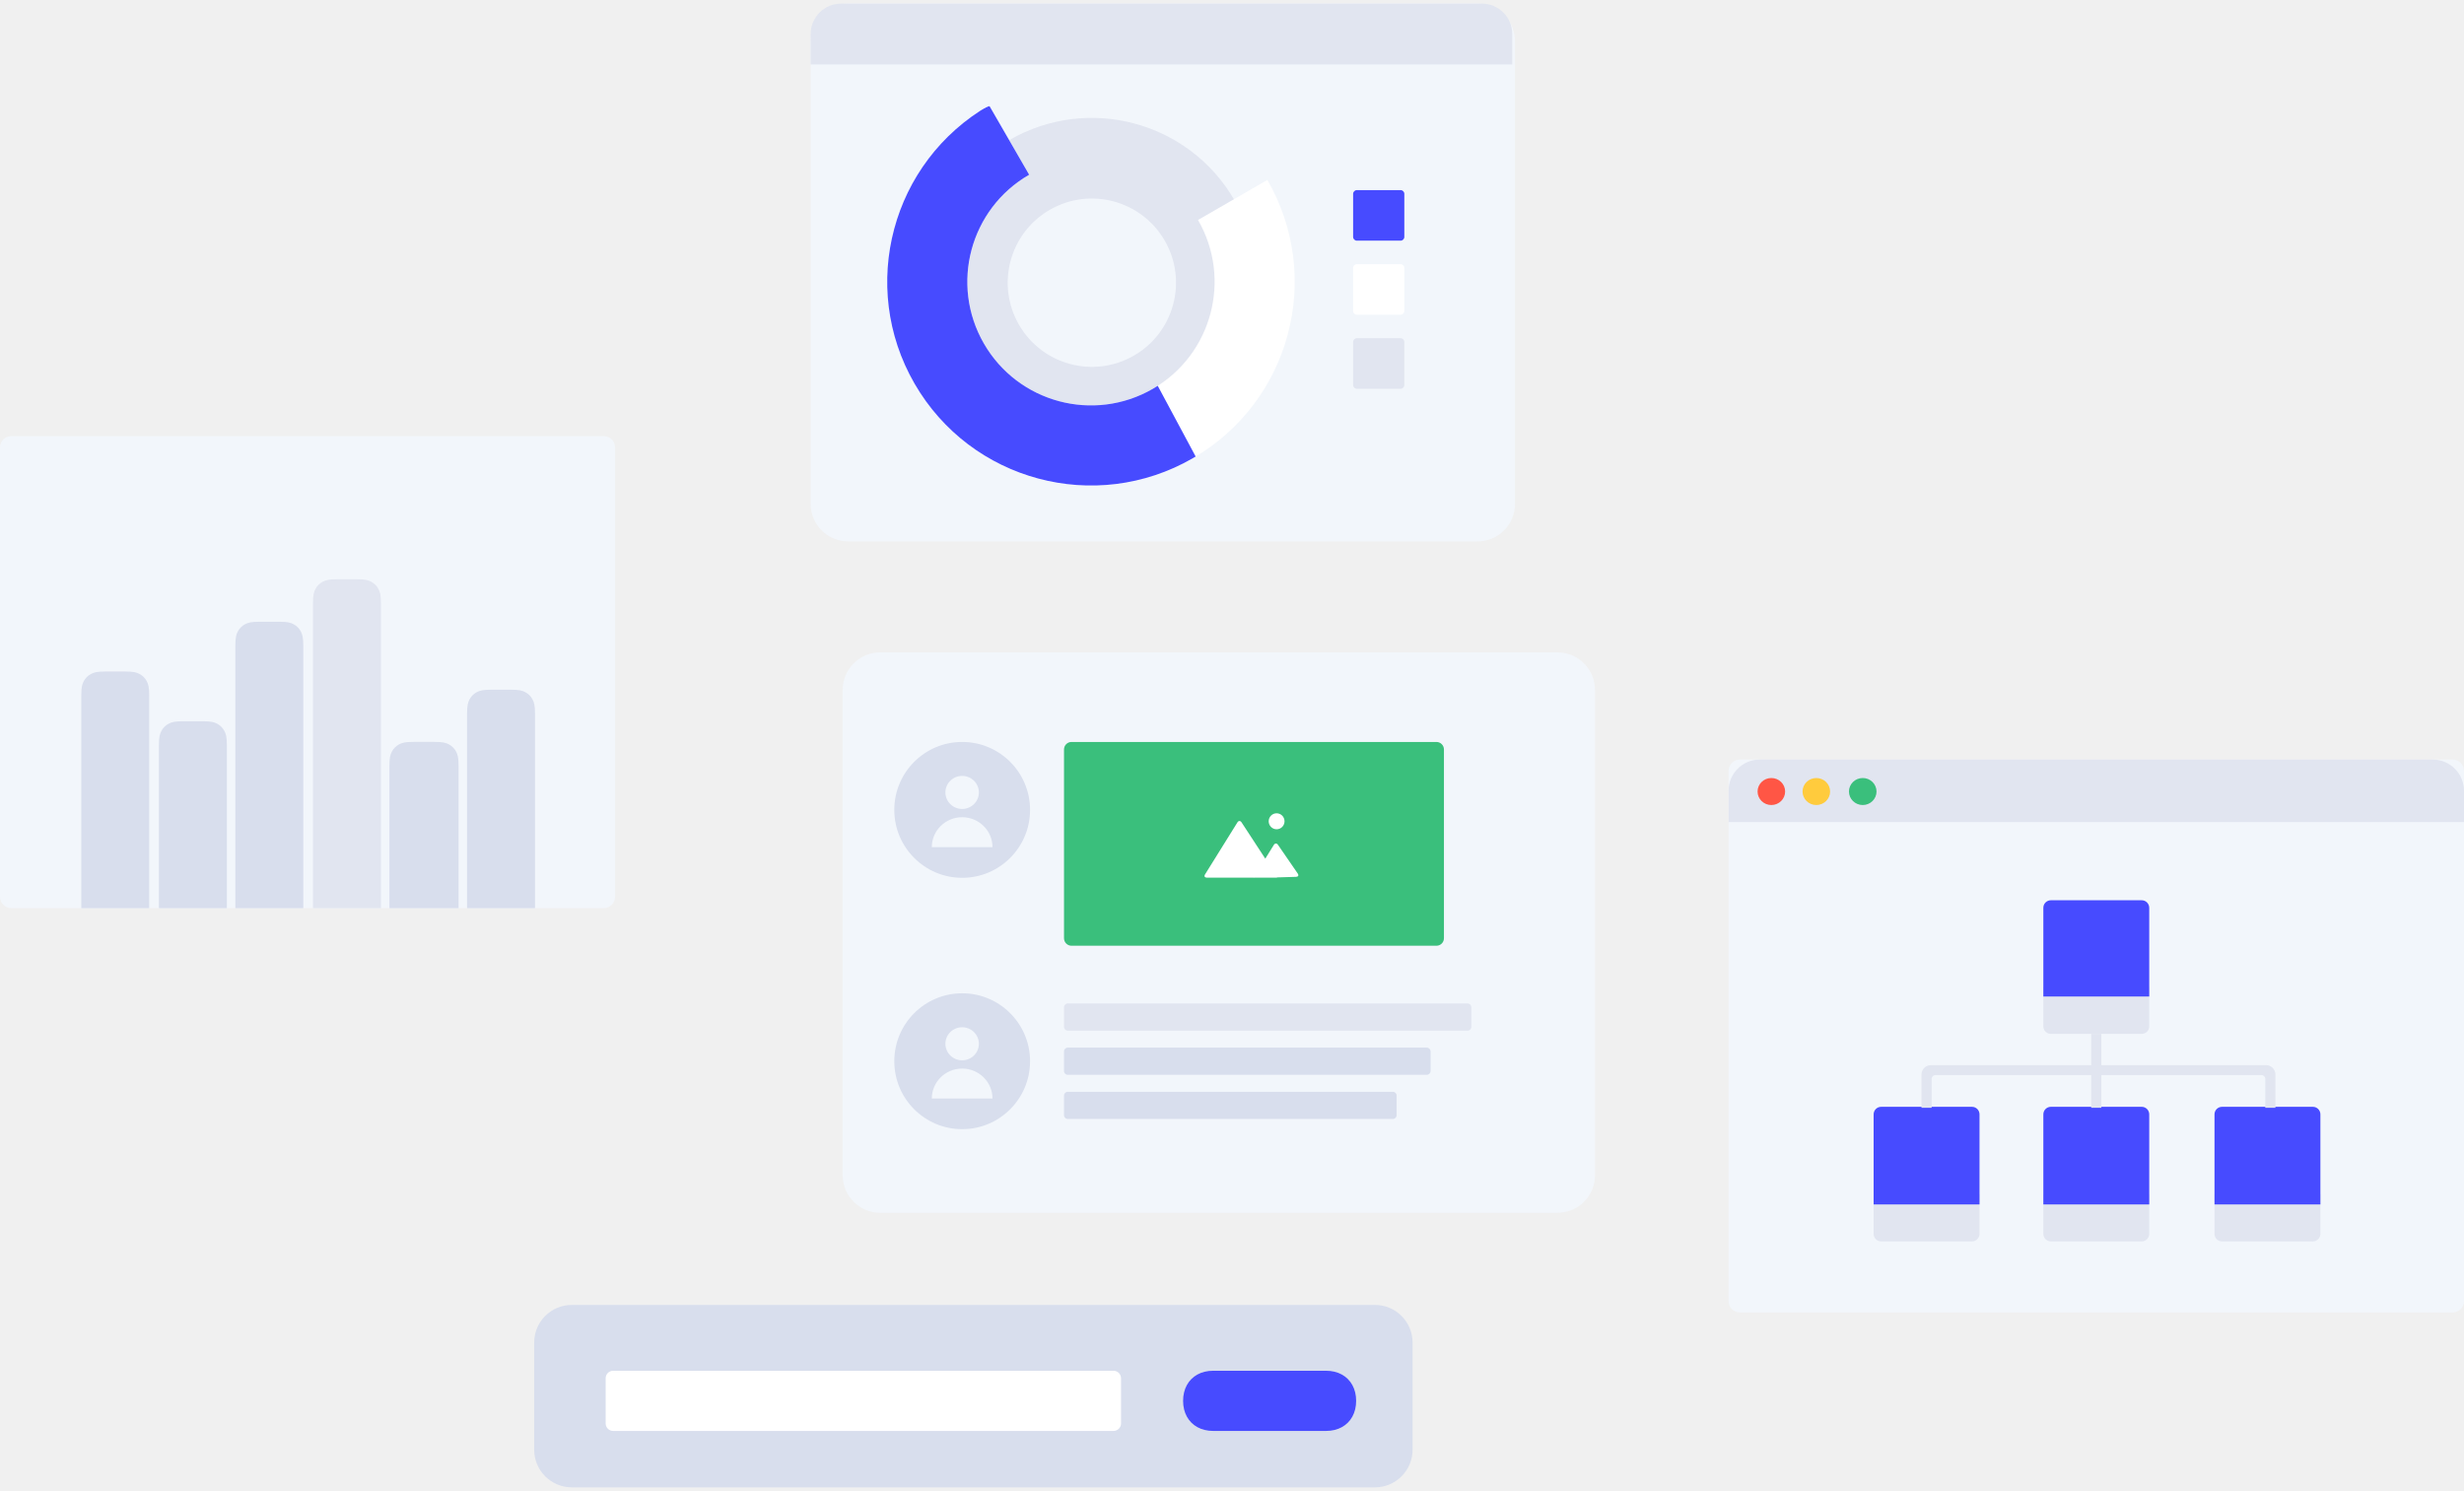
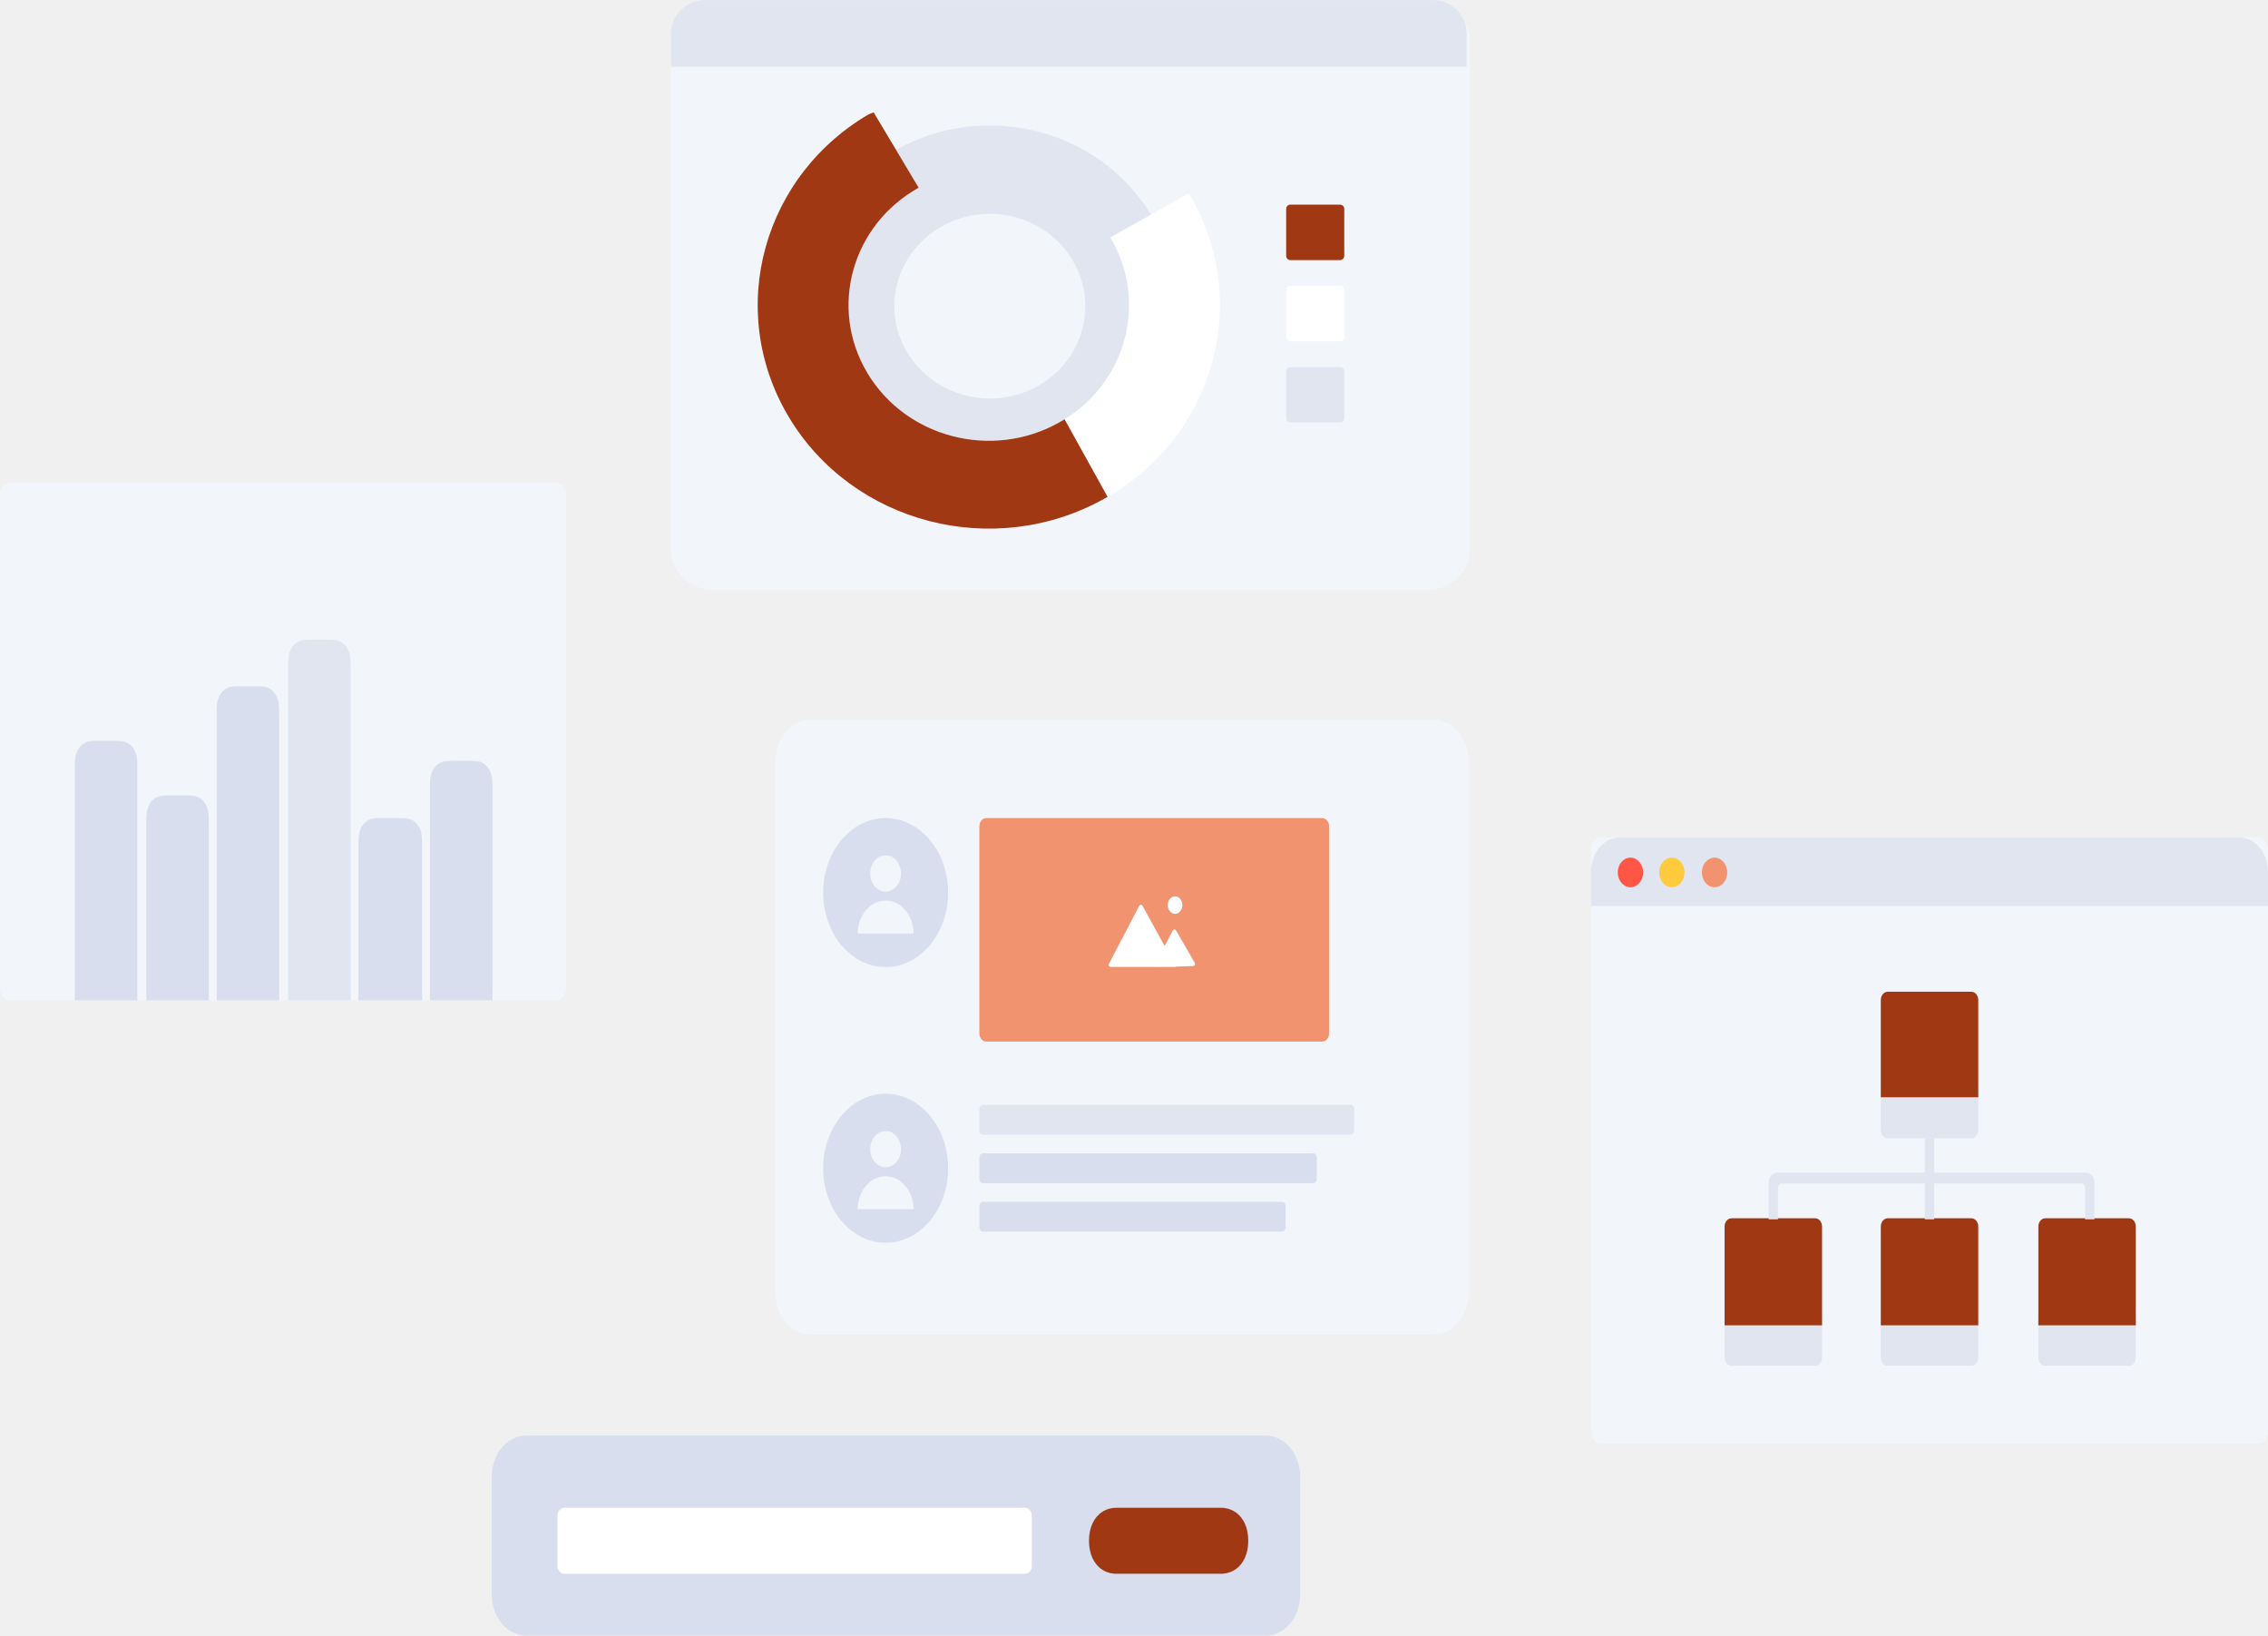
- <svg xmlns="http://www.w3.org/2000/svg" width="466" height="282" viewBox="0 0 466 282" fill="none">
-   <path d="M279.412 0.681H160.432C156.503 0.681 153.317 3.866 153.317 7.795V95.304C153.317 99.233 156.503 102.418 160.432 102.418H279.412C283.341 102.418 286.526 99.233 286.526 95.304V7.795C286.526 3.866 283.341 0.681 279.412 0.681Z" fill="#F2F6FB" />
-   <path d="M222.082 80.467C236.986 71.862 242.091 52.8 233.484 37.892C224.876 22.983 205.816 17.873 190.912 26.479C176.007 35.084 170.902 54.145 179.51 69.054C188.117 83.962 207.177 89.072 222.082 80.467ZM214.456 67.258C206.844 71.652 197.11 69.043 192.715 61.429C188.319 53.816 190.926 44.082 198.538 39.687C206.149 35.293 215.883 37.902 220.278 45.516C224.674 53.129 222.067 62.863 214.456 67.258Z" fill="#E1E5F0" />
-   <path d="M187.058 19.928C168.632 30.566 162.321 54.132 172.962 72.562C183.603 90.993 207.167 97.31 225.593 86.672C244.018 76.033 250.329 52.468 239.689 34.038L226.572 41.61C233.03 52.795 229.2 67.096 218.018 73.552C206.836 80.008 192.536 76.174 186.078 64.99C179.621 53.805 183.451 39.504 194.633 33.048L187.058 19.928Z" fill="white" />
-   <mask id="mask0_839_9377" style="mask-type:luminance" maskUnits="userSpaceOnUse" x="167" y="19" width="78" height="73">
-     <path d="M187.058 19.927C168.632 30.566 162.321 54.13 172.962 72.561C183.603 90.992 207.166 97.309 225.592 86.671C244.018 76.032 250.329 52.467 239.688 34.037L226.572 41.609C233.03 52.794 229.2 67.095 218.018 73.551C206.836 80.007 192.536 76.173 186.078 64.989C179.621 53.804 183.451 39.503 194.633 33.047L187.058 19.927Z" fill="white" />
+ <svg xmlns="http://www.w3.org/2000/svg" width="466" height="336" viewBox="0 0 466 336" fill="none">
+   <path d="M293.233 0.011H146.611C141.769 0.011 137.844 3.805 137.844 8.486V112.726C137.844 117.407 141.769 121.201 146.611 121.201H293.233C298.075 121.201 302 117.407 302 112.726V8.486C302 3.805 298.075 0.011 293.233 0.011Z" fill="#F2F6FB" />
+   <path d="M222.583 95.052C240.951 84.802 247.241 62.096 236.634 44.337C226.027 26.578 202.539 20.491 184.172 30.742C165.805 40.992 159.514 63.698 170.121 81.457C180.728 99.216 204.216 105.303 222.583 95.052ZM213.186 79.318C203.806 84.553 191.811 81.444 186.394 72.375C180.977 63.306 184.19 51.711 193.57 46.476C202.949 41.241 214.944 44.35 220.361 53.419C225.778 62.488 222.565 74.083 213.186 79.318Z" fill="#E1E5F0" />
+   <path d="M179.423 22.939C156.716 35.611 148.939 63.682 162.052 85.636C175.165 107.591 204.203 115.116 226.91 102.444C249.616 89.771 257.394 61.701 244.28 39.746L228.117 48.766C236.075 62.09 231.355 79.125 217.575 86.816C203.795 94.506 186.174 89.939 178.216 76.616C170.258 63.292 174.977 46.257 188.757 38.567L179.423 22.939Z" fill="white" />
+   <mask id="mask0_839_9377" style="mask-type:luminance" maskUnits="userSpaceOnUse" x="155" y="22" width="96" height="87">
+     <path d="M179.423 22.938C156.716 35.61 148.939 63.681 162.052 85.635C175.165 107.59 204.203 115.115 226.91 102.443C249.616 89.77 257.394 61.7 244.28 39.745L228.117 48.766C236.075 62.089 231.355 79.124 217.575 86.814C203.795 94.505 186.174 89.938 178.216 76.615C170.258 63.291 174.977 46.256 188.757 38.566L179.423 22.938Z" fill="white" />
  </mask>
  <g mask="url(#mask0_839_9377)">
-     <path d="M187.719 19.843C167.299 26.788 160.56 55.05 171.201 73.48C181.842 91.911 214.239 98.342 226.253 86.586L218.769 72.626C207.537 79.111 193.107 76.141 186.649 64.956C180.192 53.771 184.062 39.447 195.294 32.962L187.719 19.843Z" fill="#474BFF" />
+     <path d="M180.238 22.837C155.073 31.11 146.77 64.775 159.883 86.73C172.996 108.685 212.92 116.346 227.725 102.342L218.502 85.713C204.661 93.438 186.878 89.9 178.92 76.576C170.962 63.253 175.731 46.19 189.572 38.465L180.238 22.837Z" fill="#A03813" />
  </g>
-   <path d="M264.878 35.958H256.618C256.225 35.958 255.906 36.276 255.906 36.669V44.813C255.906 45.206 256.225 45.524 256.618 45.524H264.878C265.271 45.524 265.59 45.206 265.59 44.813V36.669C265.59 36.276 265.271 35.958 264.878 35.958Z" fill="#474BFF" />
-   <path d="M264.878 49.966H256.618C256.225 49.966 255.906 50.284 255.906 50.677V58.821C255.906 59.213 256.225 59.532 256.618 59.532H264.878C265.271 59.532 265.59 59.213 265.59 58.821V50.677C265.59 50.284 265.271 49.966 264.878 49.966Z" fill="white" />
-   <path d="M264.878 63.973H256.618C256.225 63.973 255.906 64.291 255.906 64.684V72.827C255.906 73.22 256.225 73.539 256.618 73.539H264.878C265.271 73.539 265.59 73.22 265.59 72.827V64.684C265.59 64.291 265.271 63.973 264.878 63.973Z" fill="#E1E5F0" />
-   <path d="M153.317 6.434C153.317 3.257 155.894 0.681 159.072 0.681H280.248C283.426 0.681 286.003 3.256 286.003 6.434V12.188H153.317V6.434Z" fill="#E1E5F0" />
-   <path d="M463.866 143.668H329.046C327.867 143.668 326.912 144.624 326.912 145.802V246.117C326.912 247.296 327.867 248.251 329.046 248.251H463.866C465.045 248.251 466 247.296 466 246.117V145.802C466 144.624 465.045 143.668 463.866 143.668Z" fill="#F2F6FB" />
-   <path d="M386.443 186.686H406.469V194.132C406.469 194.919 405.831 195.558 405.045 195.558H387.867C387.08 195.558 386.443 194.92 386.443 194.132V186.686Z" fill="#E1E5F0" />
-   <path d="M354.345 225.938H374.372V233.384C374.372 234.171 373.734 234.81 372.948 234.81H355.769C354.983 234.81 354.345 234.172 354.345 233.384V225.938Z" fill="#E1E5F0" />
-   <path d="M386.443 225.938H406.469V233.384C406.469 234.171 405.831 234.81 405.045 234.81H387.867C387.08 234.81 386.443 234.172 386.443 233.384V225.938Z" fill="#E1E5F0" />
-   <path d="M418.814 225.938H438.841V233.384C438.841 234.171 438.203 234.81 437.417 234.81H420.238C419.452 234.81 418.814 234.172 418.814 233.384V225.938Z" fill="#E1E5F0" />
-   <path d="M386.443 171.705C386.443 170.921 387.081 170.285 387.867 170.285H405.045C405.831 170.285 406.469 170.922 406.469 171.705V188.482H386.443V171.705ZM354.345 210.781C354.345 209.993 354.983 209.355 355.769 209.355H372.948C373.734 209.355 374.372 209.99 374.372 210.781V227.819H354.345V210.781ZM386.443 210.781C386.443 209.993 387.081 209.355 387.867 209.355H405.045C405.831 209.355 406.469 209.99 406.469 210.781V227.819H386.443V210.781ZM418.814 210.781C418.814 209.993 419.452 209.355 420.238 209.355H437.417C438.203 209.355 438.841 209.99 438.841 210.781V227.819H418.814V210.781Z" fill="#474BFF" />
-   <path d="M428.416 209.537V208.426V204.064C428.416 203.674 428.099 203.354 427.707 203.354H366.027C365.636 203.354 365.319 203.673 365.319 204.066V209.537H363.398V203.252C363.398 202.269 364.197 201.472 365.18 201.472H428.554C429.539 201.472 430.336 202.265 430.336 203.251V205.373V209.537H428.416Z" fill="#E1E5F0" />
-   <path d="M397.416 195.557H395.496V209.537H397.416V195.557Z" fill="#E1E5F0" />
-   <path d="M326.912 149.584C326.912 146.317 329.558 143.669 332.827 143.669H460.085C463.352 143.669 466 146.316 466 149.584V155.498H326.912V149.584Z" fill="#E1E5F0" />
-   <path d="M335.004 152.271C336.444 152.271 337.611 151.128 337.611 149.717C337.611 148.307 336.444 147.163 335.004 147.163C333.565 147.163 332.398 148.307 332.398 149.717C332.398 151.128 333.565 152.271 335.004 152.271Z" fill="#FF5645" />
-   <path d="M343.509 152.271C344.948 152.271 346.115 151.128 346.115 149.717C346.115 148.307 344.948 147.163 343.509 147.163C342.07 147.163 340.903 148.307 340.903 149.717C340.903 151.128 342.07 152.271 343.509 152.271Z" fill="#FFCB3D" />
-   <path d="M352.288 152.271C353.727 152.271 354.894 151.128 354.894 149.717C354.894 148.307 353.727 147.163 352.288 147.163C350.848 147.163 349.681 148.307 349.681 149.717C349.681 151.128 350.848 152.271 352.288 152.271Z" fill="#3ABF7C" />
-   <path d="M114.188 82.486H2.134C0.956 82.486 0 83.442 0 84.621V169.639C0 170.818 0.956 171.773 2.134 171.773H114.188C115.367 171.773 116.322 170.818 116.322 169.639V84.621C116.322 83.442 115.367 82.486 114.188 82.486Z" fill="#F2F6FB" />
-   <path d="M92.891 130.458H96.619C98.205 130.458 98.78 130.623 99.36 130.933C99.939 131.243 100.394 131.698 100.704 132.278C101.014 132.858 101.18 133.433 101.18 135.018V171.773H88.331V135.018C88.331 133.433 88.496 132.858 88.806 132.278C89.117 131.698 89.571 131.243 90.151 130.933C90.731 130.623 91.306 130.458 92.891 130.458Z" fill="#D8DEED" />
-   <path d="M78.208 140.328H82.165C83.751 140.328 84.326 140.493 84.906 140.803C85.485 141.113 85.94 141.568 86.25 142.148C86.56 142.728 86.725 143.303 86.725 144.888V171.774H73.648V144.888C73.648 143.303 73.813 142.728 74.123 142.148C74.433 141.568 74.888 141.113 75.468 140.803C76.047 140.493 76.622 140.328 78.208 140.328Z" fill="#D8DEED" />
-   <path d="M63.754 109.571H67.481C69.067 109.571 69.642 109.736 70.222 110.046C70.802 110.356 71.256 110.811 71.566 111.391C71.876 111.971 72.042 112.546 72.042 114.131V171.774H59.193V114.131C59.193 112.546 59.358 111.971 59.669 111.391C59.978 110.811 60.434 110.356 61.013 110.046C61.593 109.736 62.168 109.571 63.754 109.571Z" fill="#E1E5F0" />
-   <path d="M49.07 117.605H52.798C54.383 117.605 54.959 117.771 55.538 118.081C56.118 118.391 56.573 118.846 56.883 119.425C57.193 120.005 57.358 120.58 57.358 122.166V171.774H44.51V122.166C44.51 120.58 44.675 120.005 44.985 119.425C45.295 118.846 45.75 118.391 46.33 118.081C46.909 117.771 47.484 117.605 49.07 117.605Z" fill="#D8DEED" />
-   <path d="M34.616 136.427H38.343C39.929 136.427 40.504 136.592 41.084 136.902C41.663 137.212 42.118 137.667 42.428 138.247C42.739 138.826 42.904 139.401 42.904 140.987V171.774H30.055V140.987C30.055 139.401 30.221 138.826 30.53 138.247C30.841 137.667 31.296 137.212 31.875 136.902C32.455 136.592 33.03 136.427 34.616 136.427Z" fill="#D8DEED" />
-   <path d="M19.932 127.016H23.66C25.245 127.016 25.82 127.181 26.4 127.491C26.98 127.801 27.435 128.256 27.745 128.835C28.055 129.415 28.22 129.99 28.22 131.576V171.774H15.372V131.576C15.372 129.99 15.537 129.415 15.847 128.835C16.157 128.256 16.612 127.801 17.192 127.491C17.771 127.181 18.346 127.016 19.932 127.016Z" fill="#D8DEED" />
-   <path d="M260.035 246.829H108.141C104.211 246.829 101.026 250.014 101.026 253.944V274.22C101.026 278.149 104.211 281.334 108.141 281.334H260.035C263.965 281.334 267.15 278.149 267.15 274.22V253.944C267.15 250.014 263.965 246.829 260.035 246.829Z" fill="#D8DEED" />
-   <path d="M229.443 259.279H250.786C251.923 259.279 252.934 259.533 253.777 259.997C254.62 260.462 255.296 261.137 255.76 261.98C256.224 262.823 256.478 263.834 256.478 264.971C256.478 266.107 256.224 267.119 255.76 267.962C255.296 268.805 254.62 269.48 253.777 269.945C252.934 270.409 251.923 270.663 250.786 270.663H229.443C228.306 270.663 227.295 270.409 226.452 269.945C225.609 269.48 224.934 268.805 224.469 267.962C224.005 267.119 223.751 266.107 223.751 264.971C223.751 263.834 224.005 262.823 224.469 261.98C224.934 261.137 225.609 260.462 226.452 259.997C227.295 259.533 228.306 259.279 229.443 259.279Z" fill="#474BFF" />
-   <path d="M210.59 259.279H115.967C115.181 259.279 114.544 259.916 114.544 260.702V269.24C114.544 270.025 115.181 270.663 115.967 270.663H210.59C211.375 270.663 212.012 270.025 212.012 269.24V260.702C212.012 259.916 211.375 259.279 210.59 259.279Z" fill="white" />
-   <path d="M294.54 123.396H166.479C162.55 123.396 159.364 126.582 159.364 130.511V222.288C159.364 226.217 162.55 229.403 166.479 229.403H294.54C298.469 229.403 301.654 226.217 301.654 222.288V130.511C301.654 126.582 298.469 123.396 294.54 123.396Z" fill="#F2F6FB" />
-   <path d="M181.971 166.038C174.88 166.038 169.132 160.285 169.132 153.189C169.132 146.093 174.88 140.34 181.971 140.34C189.061 140.34 194.809 146.093 194.809 153.189C194.809 160.285 189.061 166.038 181.971 166.038ZM181.964 153.015C183.712 153.015 185.13 151.616 185.13 149.89C185.13 148.164 183.712 146.764 181.964 146.764C180.216 146.764 178.798 148.164 178.798 149.89C178.798 151.616 180.216 153.015 181.964 153.015ZM181.964 154.578C178.795 154.578 176.226 157.114 176.226 160.243H187.702C187.702 157.114 185.133 154.578 181.964 154.578ZM181.971 213.58C174.88 213.58 169.132 207.828 169.132 200.731C169.132 193.635 174.88 187.882 181.971 187.882C189.061 187.882 194.809 193.635 194.809 200.731C194.809 207.828 189.061 213.58 181.971 213.58ZM181.964 200.558C183.712 200.558 185.13 199.158 185.13 197.432C185.13 195.706 183.712 194.307 181.964 194.307C180.216 194.307 178.798 195.706 178.798 197.432C178.798 199.158 180.216 200.558 181.964 200.558ZM181.964 202.12C178.795 202.12 176.226 204.657 176.226 207.785H187.702C187.702 204.657 185.133 202.12 181.964 202.12ZM201.94 198.161H269.844C270.237 198.161 270.556 198.48 270.556 198.873V202.59C270.556 202.983 270.237 203.301 269.844 203.301H201.94C201.547 203.301 201.228 202.983 201.228 202.59V198.873C201.228 198.48 201.547 198.161 201.94 198.161ZM201.94 206.513H263.425C263.818 206.513 264.137 206.832 264.137 207.225V210.942C264.137 211.335 263.818 211.653 263.425 211.653H201.94C201.547 211.653 201.228 211.335 201.228 210.942V207.225C201.228 206.832 201.547 206.513 201.94 206.513Z" fill="#D8DEED" />
-   <path d="M271.662 140.341H202.652C201.866 140.341 201.229 140.978 201.229 141.764V177.466C201.229 178.251 201.866 178.888 202.652 178.888H271.662C272.448 178.888 273.085 178.251 273.085 177.466V141.764C273.085 140.978 272.448 140.341 271.662 140.341Z" fill="#3ABF7C" />
-   <path fill-rule="evenodd" clip-rule="evenodd" d="M237.734 166.007L237.06 166.016L237.065 166.007H228.235C227.84 166.007 227.688 165.739 227.896 165.404L234.031 155.545C234.239 155.212 234.583 155.21 234.799 155.536L239.296 162.415L240.913 159.811C241.12 159.478 241.467 159.467 241.693 159.795L245.441 165.243C245.665 165.568 245.53 165.841 245.133 165.853L242.01 165.95L241.495 165.957L241.524 166.007C241.524 166.007 241.206 166.007 240.811 166.007H237.734ZM241.436 156.856C240.61 156.856 239.939 156.179 239.939 155.344C239.939 154.51 240.61 153.833 241.436 153.833C242.263 153.833 242.934 154.51 242.934 155.344C242.934 156.179 242.263 156.856 241.436 156.856Z" fill="white" />
-   <path d="M277.548 189.808H201.94C201.547 189.808 201.229 190.126 201.229 190.519V194.236C201.229 194.629 201.547 194.947 201.94 194.947H277.548C277.941 194.947 278.259 194.629 278.259 194.236V190.519C278.259 190.126 277.941 189.808 277.548 189.808Z" fill="#E1E5F0" />
+   <path d="M275.323 42.034H265.144C264.659 42.034 264.267 42.414 264.267 42.882V52.582C264.267 53.05 264.659 53.429 265.144 53.429H275.323C275.807 53.429 276.2 53.05 276.2 52.582V42.882C276.2 42.414 275.807 42.034 275.323 42.034Z" fill="#A03813" />
+   <path d="M275.323 58.721H265.144C264.659 58.721 264.267 59.1 264.267 59.568V69.268C264.267 69.736 264.659 70.116 265.144 70.116H275.323C275.807 70.116 276.2 69.736 276.2 69.268V59.568C276.2 59.1 275.807 58.721 275.323 58.721Z" fill="white" />
+   <path d="M275.323 75.405H265.144C264.659 75.405 264.267 75.785 264.267 76.253V85.953C264.267 86.421 264.659 86.8 265.144 86.8H275.323C275.807 86.8 276.2 86.421 276.2 85.953V76.253C276.2 75.785 275.807 75.405 275.323 75.405Z" fill="#E1E5F0" />
+   <path d="M137.844 6.865C137.844 3.079 141.018 0.011 144.935 0.011H294.264C298.18 0.011 301.355 3.079 301.355 6.865V13.719H137.844V6.865Z" fill="#E1E5F0" />
+   <path d="M463.866 172.019H329.046C327.867 172.019 326.912 173.157 326.912 174.561V294.056C326.912 295.46 327.867 296.599 329.046 296.599H463.866C465.045 296.599 466 295.46 466 294.056V174.561C466 173.157 465.045 172.019 463.866 172.019Z" fill="#F2F6FB" />
+   <path d="M386.443 223.262H406.469V232.132C406.469 233.07 405.831 233.83 405.045 233.83H387.867C387.08 233.83 386.443 233.07 386.443 232.132V223.262Z" fill="#E1E5F0" />
+   <path d="M354.345 270.019H374.372V278.889C374.372 279.827 373.734 280.587 372.948 280.587H355.769C354.983 280.587 354.345 279.827 354.345 278.889V270.019Z" fill="#E1E5F0" />
+   <path d="M386.443 270.019H406.469V278.889C406.469 279.827 405.831 280.587 405.045 280.587H387.867C387.08 280.587 386.443 279.827 386.443 278.889V270.019Z" fill="#E1E5F0" />
+   <path d="M418.814 270.019H438.841V278.889C438.841 279.827 438.203 280.587 437.417 280.587H420.239C419.452 280.587 418.814 279.827 418.814 278.889V270.019Z" fill="#E1E5F0" />
+   <path d="M386.443 205.417C386.443 204.483 387.081 203.726 387.867 203.726H405.045C405.831 203.726 406.469 204.484 406.469 205.417V225.402H386.443V205.417ZM354.345 251.964C354.345 251.026 354.983 250.266 355.769 250.266H372.948C373.734 250.266 374.372 251.023 374.372 251.964V272.261H354.345V251.964ZM386.443 251.964C386.443 251.026 387.081 250.266 387.867 250.266H405.045C405.831 250.266 406.469 251.023 406.469 251.964V272.261H386.443V251.964ZM418.814 251.964C418.814 251.026 419.452 250.266 420.238 250.266H437.417C438.203 250.266 438.841 251.023 438.841 251.964V272.261H418.814V251.964Z" fill="#A03813" />
+   <path d="M428.416 250.482V249.158V243.962C428.416 243.498 428.099 243.116 427.707 243.116H366.027C365.636 243.116 365.319 243.496 365.319 243.964V250.482H363.398V242.994C363.398 241.823 364.197 240.874 365.18 240.874H428.554C429.539 240.874 430.336 241.819 430.336 242.993V245.522V250.482H428.416Z" fill="#E1E5F0" />
+   <path d="M397.416 233.828H395.496V250.481H397.416V233.828Z" fill="#E1E5F0" />
+   <path d="M326.912 179.065C326.912 175.174 329.558 172.02 332.827 172.02H460.085C463.352 172.02 466 175.173 466 179.065V186.111H326.912V179.065Z" fill="#E1E5F0" />
+   <path d="M335.004 182.267C336.444 182.267 337.611 180.904 337.611 179.224C337.611 177.544 336.444 176.182 335.004 176.182C333.565 176.182 332.398 177.544 332.398 179.224C332.398 180.904 333.565 182.267 335.004 182.267Z" fill="#FF5645" />
+   <path d="M343.509 182.267C344.948 182.267 346.115 180.904 346.115 179.224C346.115 177.544 344.948 176.182 343.509 176.182C342.07 176.182 340.903 177.544 340.903 179.224C340.903 180.904 342.07 182.267 343.509 182.267Z" fill="#FFCB3D" />
+   <path d="M352.288 182.267C353.727 182.267 354.894 180.904 354.894 179.224C354.894 177.544 353.727 176.182 352.288 176.182C350.848 176.182 349.682 177.544 349.682 179.224C349.682 180.904 350.848 182.267 352.288 182.267Z" fill="#F29370" />
+   <path d="M114.188 99.139H2.134C0.956 99.139 0 100.277 0 101.681V202.955C0 204.36 0.956 205.498 2.134 205.498H114.188C115.367 205.498 116.322 204.36 116.322 202.955V101.681C116.322 100.277 115.367 99.139 114.188 99.139Z" fill="#F2F6FB" />
+   <path d="M92.892 156.283H96.62C98.205 156.283 98.78 156.48 99.36 156.849C99.94 157.218 100.395 157.76 100.705 158.451C101.015 159.142 101.18 159.826 101.18 161.715V205.498H88.332V161.715C88.332 159.826 88.497 159.142 88.807 158.451C89.117 157.76 89.572 157.218 90.151 156.849C90.731 156.48 91.306 156.283 92.892 156.283Z" fill="#D8DEED" />
+   <path d="M78.208 168.04H82.165C83.751 168.04 84.326 168.237 84.906 168.606C85.486 168.975 85.94 169.517 86.251 170.208C86.561 170.898 86.726 171.583 86.726 173.472V205.498H73.648V173.472C73.648 171.583 73.813 170.898 74.123 170.208C74.433 169.517 74.888 168.975 75.468 168.606C76.047 168.237 76.623 168.04 78.208 168.04Z" fill="#D8DEED" />
+   <path d="M63.754 131.402H67.482C69.067 131.402 69.642 131.599 70.222 131.968C70.802 132.338 71.257 132.88 71.567 133.57C71.877 134.261 72.042 134.946 72.042 136.834V205.498H59.194V136.834C59.194 134.946 59.359 134.261 59.669 133.57C59.979 132.88 60.434 132.338 61.013 131.968C61.593 131.599 62.168 131.402 63.754 131.402Z" fill="#E1E5F0" />
+   <path d="M49.07 140.973H52.798C54.384 140.973 54.959 141.169 55.538 141.539C56.118 141.908 56.573 142.45 56.883 143.14C57.193 143.831 57.358 144.516 57.358 146.405V205.499H44.51V146.405C44.51 144.516 44.675 143.831 44.985 143.14C45.295 142.45 45.75 141.908 46.33 141.539C46.91 141.169 47.484 140.973 49.07 140.973Z" fill="#D8DEED" />
+   <path d="M34.616 163.393H38.344C39.929 163.393 40.504 163.589 41.084 163.959C41.664 164.328 42.119 164.87 42.429 165.56C42.739 166.251 42.904 166.936 42.904 168.825V205.499H30.056V168.825C30.056 166.936 30.221 166.251 30.531 165.56C30.841 164.87 31.296 164.328 31.875 163.959C32.455 163.589 33.03 163.393 34.616 163.393Z" fill="#D8DEED" />
+   <path d="M19.932 152.183H23.66C25.246 152.183 25.821 152.379 26.401 152.749C26.98 153.118 27.435 153.66 27.745 154.35C28.055 155.041 28.22 155.726 28.22 157.615V205.499H15.372V157.615C15.372 155.726 15.537 155.041 15.847 154.35C16.157 153.66 16.612 153.118 17.192 152.749C17.772 152.379 18.347 152.183 19.932 152.183Z" fill="#D8DEED" />
+   <path d="M260.035 294.905H108.141C104.211 294.905 101.026 298.7 101.026 303.38V327.533C101.026 332.214 104.211 336.008 108.141 336.008H260.035C263.965 336.008 267.15 332.214 267.15 327.533V303.38C267.15 298.7 263.965 294.905 260.035 294.905Z" fill="#D8DEED" />
+   <path d="M229.443 309.736H250.787C251.923 309.736 252.934 310.038 253.777 310.592C254.621 311.145 255.296 311.949 255.76 312.953C256.225 313.958 256.478 315.162 256.478 316.516C256.478 317.87 256.225 319.075 255.76 320.079C255.296 321.083 254.621 321.888 253.777 322.441C252.934 322.994 251.923 323.296 250.787 323.296H229.443C228.307 323.296 227.295 322.994 226.452 322.441C225.609 321.888 224.934 321.083 224.469 320.079C224.005 319.075 223.751 317.87 223.751 316.516C223.751 315.162 224.005 313.958 224.469 312.953C224.934 311.949 225.609 311.145 226.452 310.592C227.295 310.038 228.307 309.736 229.443 309.736Z" fill="#A03813" />
+   <path d="M210.59 309.736H115.967C115.181 309.736 114.544 310.495 114.544 311.431V321.601C114.544 322.537 115.181 323.296 115.967 323.296H210.59C211.375 323.296 212.012 322.537 212.012 321.601V311.431C212.012 310.495 211.375 309.736 210.59 309.736Z" fill="white" />
+   <path d="M294.54 147.871H166.479C162.55 147.871 159.364 151.665 159.364 156.346V265.671C159.364 270.352 162.55 274.146 166.479 274.146H294.54C298.469 274.146 301.654 270.352 301.654 265.671V156.346C301.654 151.665 298.469 147.871 294.54 147.871Z" fill="#F2F6FB" />
+   <path d="M181.971 198.667C174.88 198.667 169.132 191.814 169.132 183.361C169.132 174.907 174.88 168.055 181.971 168.055C189.061 168.055 194.809 174.907 194.809 183.361C194.809 191.814 189.061 198.667 181.971 198.667ZM181.964 183.154C183.712 183.154 185.13 181.487 185.13 179.431C185.13 177.375 183.712 175.708 181.964 175.708C180.216 175.708 178.798 177.375 178.798 179.431C178.798 181.487 180.216 183.154 181.964 183.154ZM181.964 185.015C178.795 185.015 176.226 188.037 176.226 191.764H187.702C187.702 188.037 185.133 185.015 181.964 185.015ZM181.971 255.299C174.88 255.299 169.132 248.446 169.132 239.993C169.132 231.54 174.88 224.687 181.971 224.687C189.061 224.687 194.809 231.54 194.809 239.993C194.809 248.446 189.061 255.299 181.971 255.299ZM181.964 239.786C183.712 239.786 185.13 238.119 185.13 236.063C185.13 234.007 183.712 232.34 181.964 232.34C180.216 232.34 178.798 234.007 178.798 236.063C178.798 238.119 180.216 239.786 181.964 239.786ZM181.964 241.648C178.795 241.648 176.226 244.669 176.226 248.396H187.702C187.702 244.669 185.133 241.648 181.964 241.648ZM201.94 236.932H269.844C270.237 236.932 270.556 237.311 270.556 237.779V242.207C270.556 242.675 270.237 243.054 269.844 243.054H201.94C201.547 243.054 201.228 242.675 201.228 242.207V237.779C201.228 237.311 201.547 236.932 201.94 236.932ZM201.94 246.881H263.425C263.818 246.881 264.137 247.26 264.137 247.728V252.156C264.137 252.624 263.818 253.003 263.425 253.003H201.94C201.547 253.003 201.228 252.624 201.228 252.156V247.728C201.228 247.26 201.547 246.881 201.94 246.881Z" fill="#D8DEED" />
+   <path d="M271.662 168.055H202.652C201.866 168.055 201.229 168.814 201.229 169.75V212.278C201.229 213.214 201.866 213.973 202.652 213.973H271.662C272.448 213.973 273.085 213.214 273.085 212.278V169.75C273.085 168.814 272.448 168.055 271.662 168.055Z" fill="#F29370" />
+   <path fill-rule="evenodd" clip-rule="evenodd" d="M237.734 198.628L237.06 198.639L237.065 198.628H228.235C227.84 198.628 227.688 198.309 227.896 197.91L234.031 186.166C234.239 185.769 234.583 185.767 234.799 186.156L239.296 194.35L240.913 191.248C241.12 190.851 241.467 190.838 241.693 191.229L245.441 197.719C245.665 198.106 245.53 198.431 245.133 198.446L242.01 198.561L241.495 198.569L241.524 198.628C241.524 198.628 241.206 198.628 240.811 198.628H237.734ZM241.436 187.727C240.61 187.727 239.939 186.921 239.939 185.927C239.939 184.933 240.61 184.127 241.436 184.127C242.263 184.127 242.934 184.933 242.934 185.927C242.934 186.921 242.263 187.727 241.436 187.727Z" fill="white" />
+   <path d="M277.548 226.98H201.94C201.547 226.98 201.229 227.36 201.229 227.828V232.255C201.229 232.723 201.547 233.103 201.94 233.103H277.548C277.941 233.103 278.259 232.723 278.259 232.255V227.828C278.259 227.36 277.941 226.98 277.548 226.98Z" fill="#E1E5F0" />
</svg>
